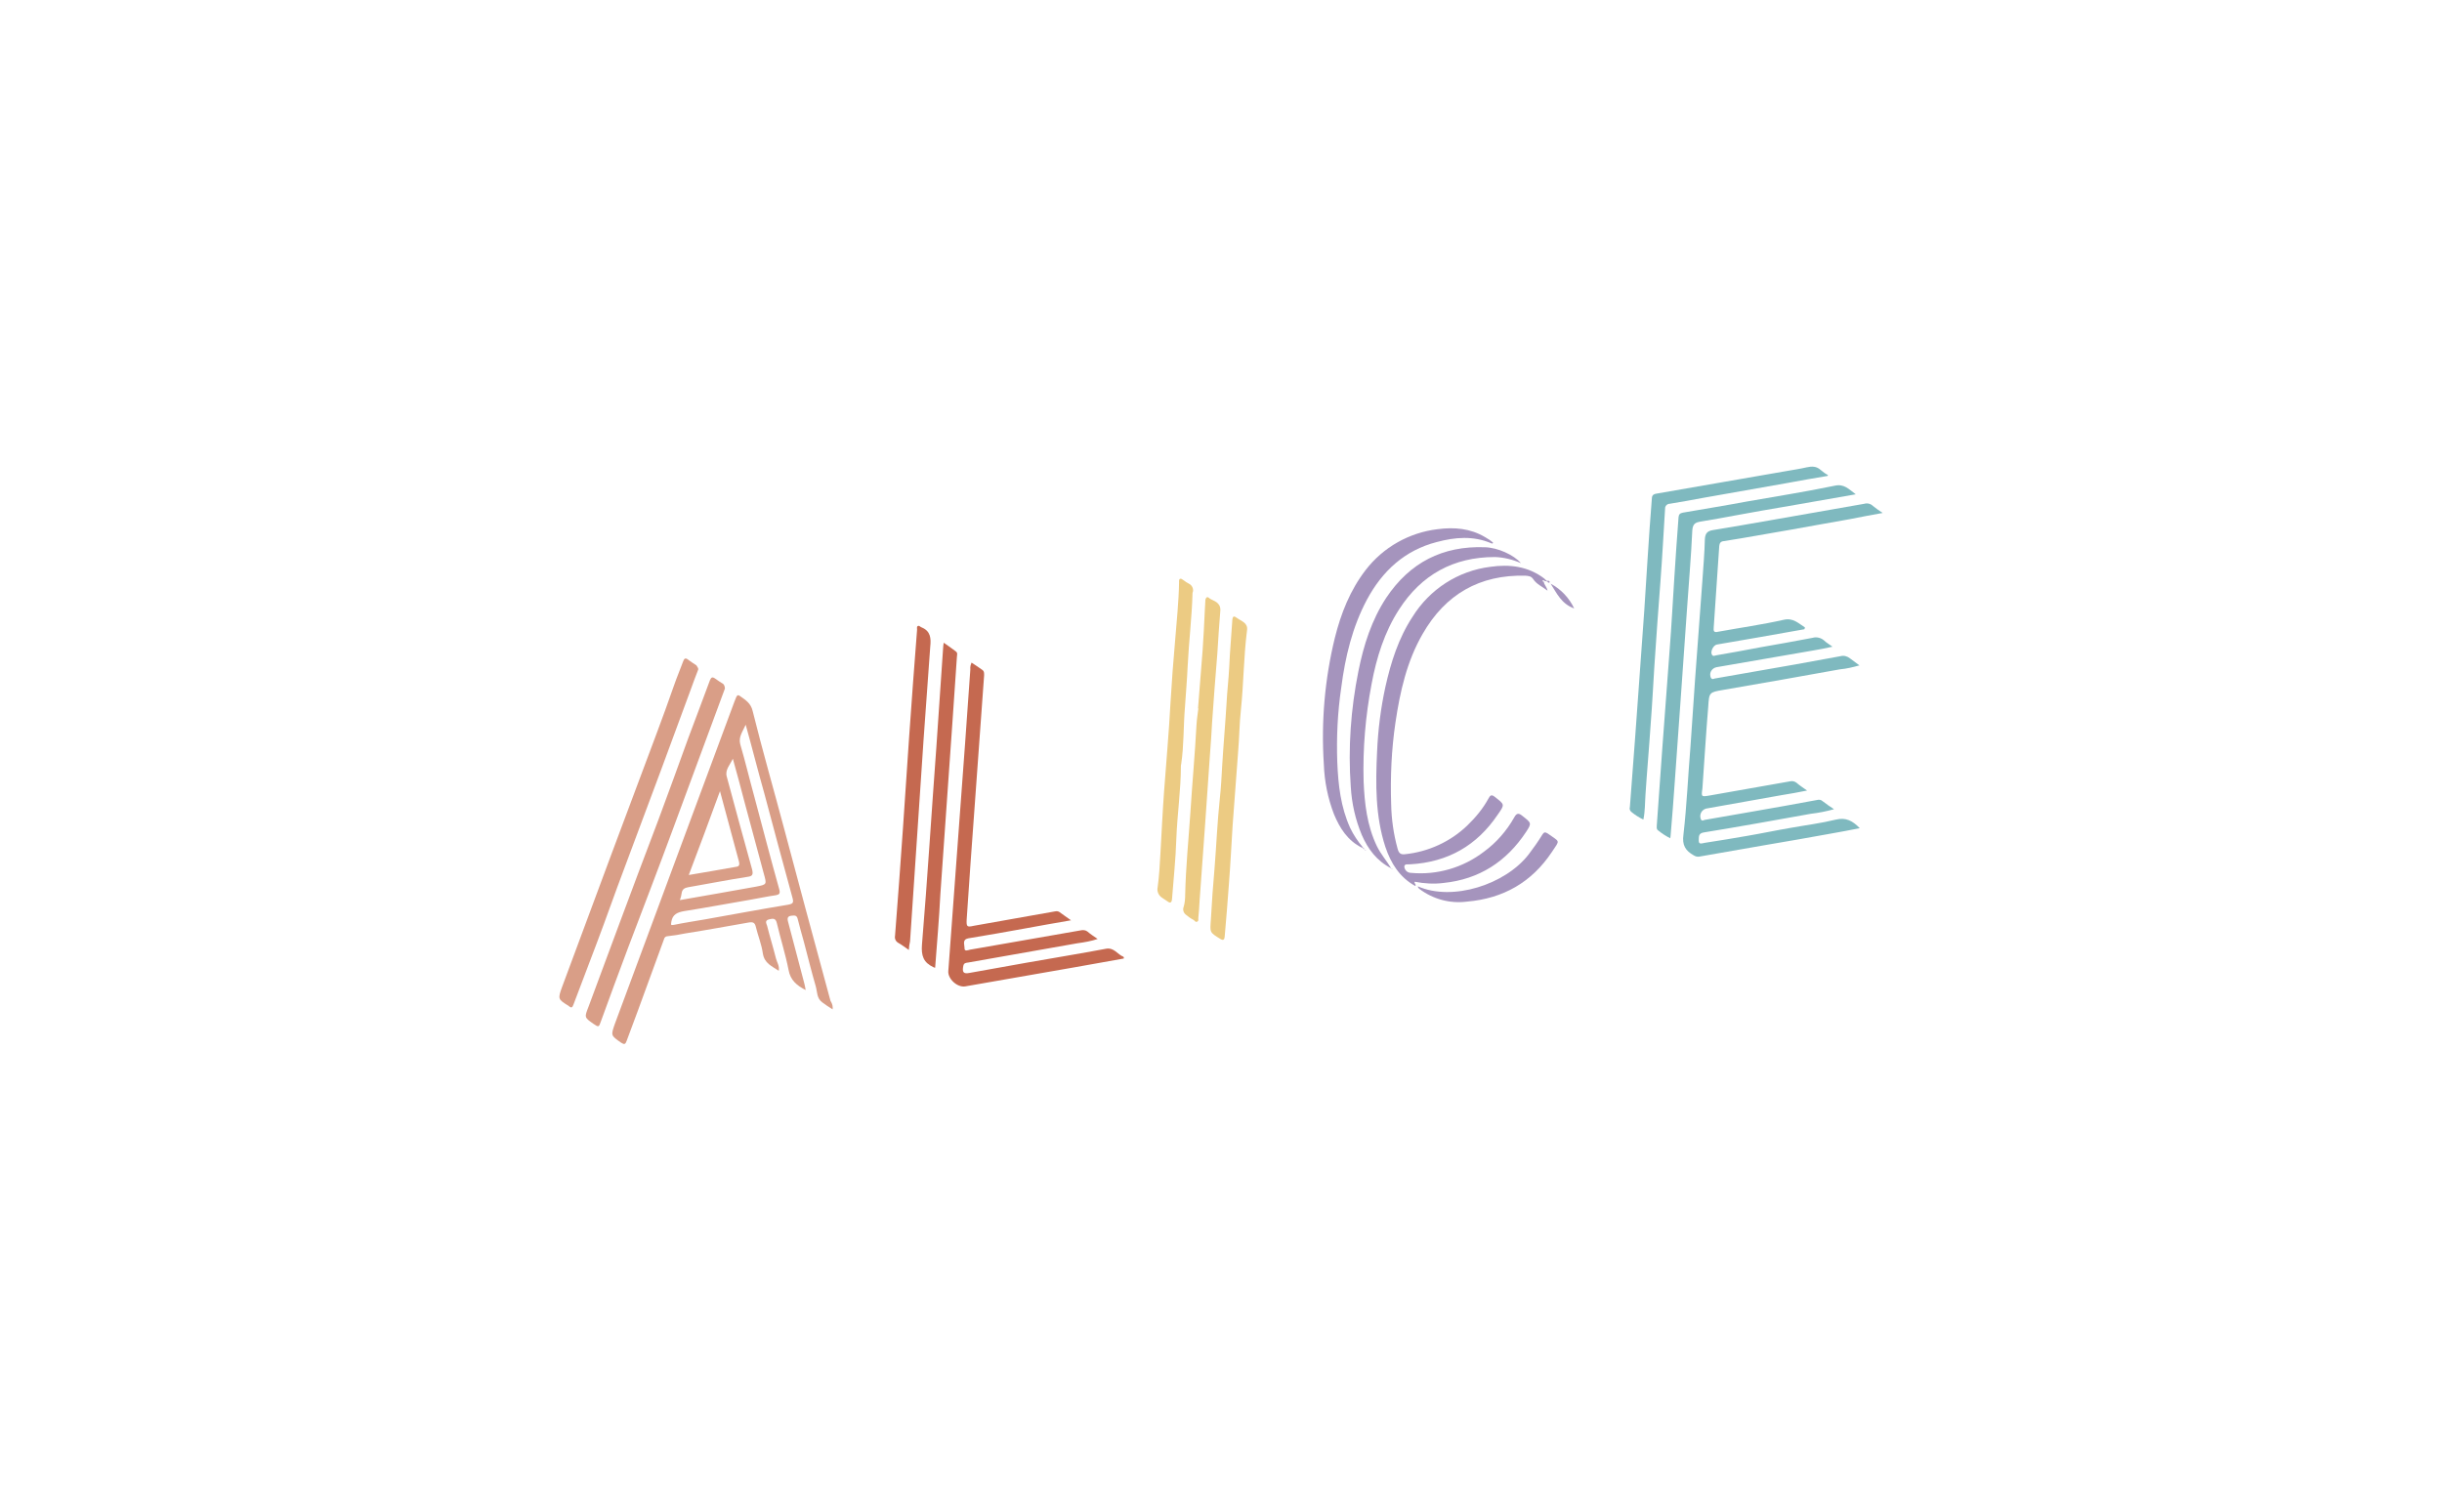
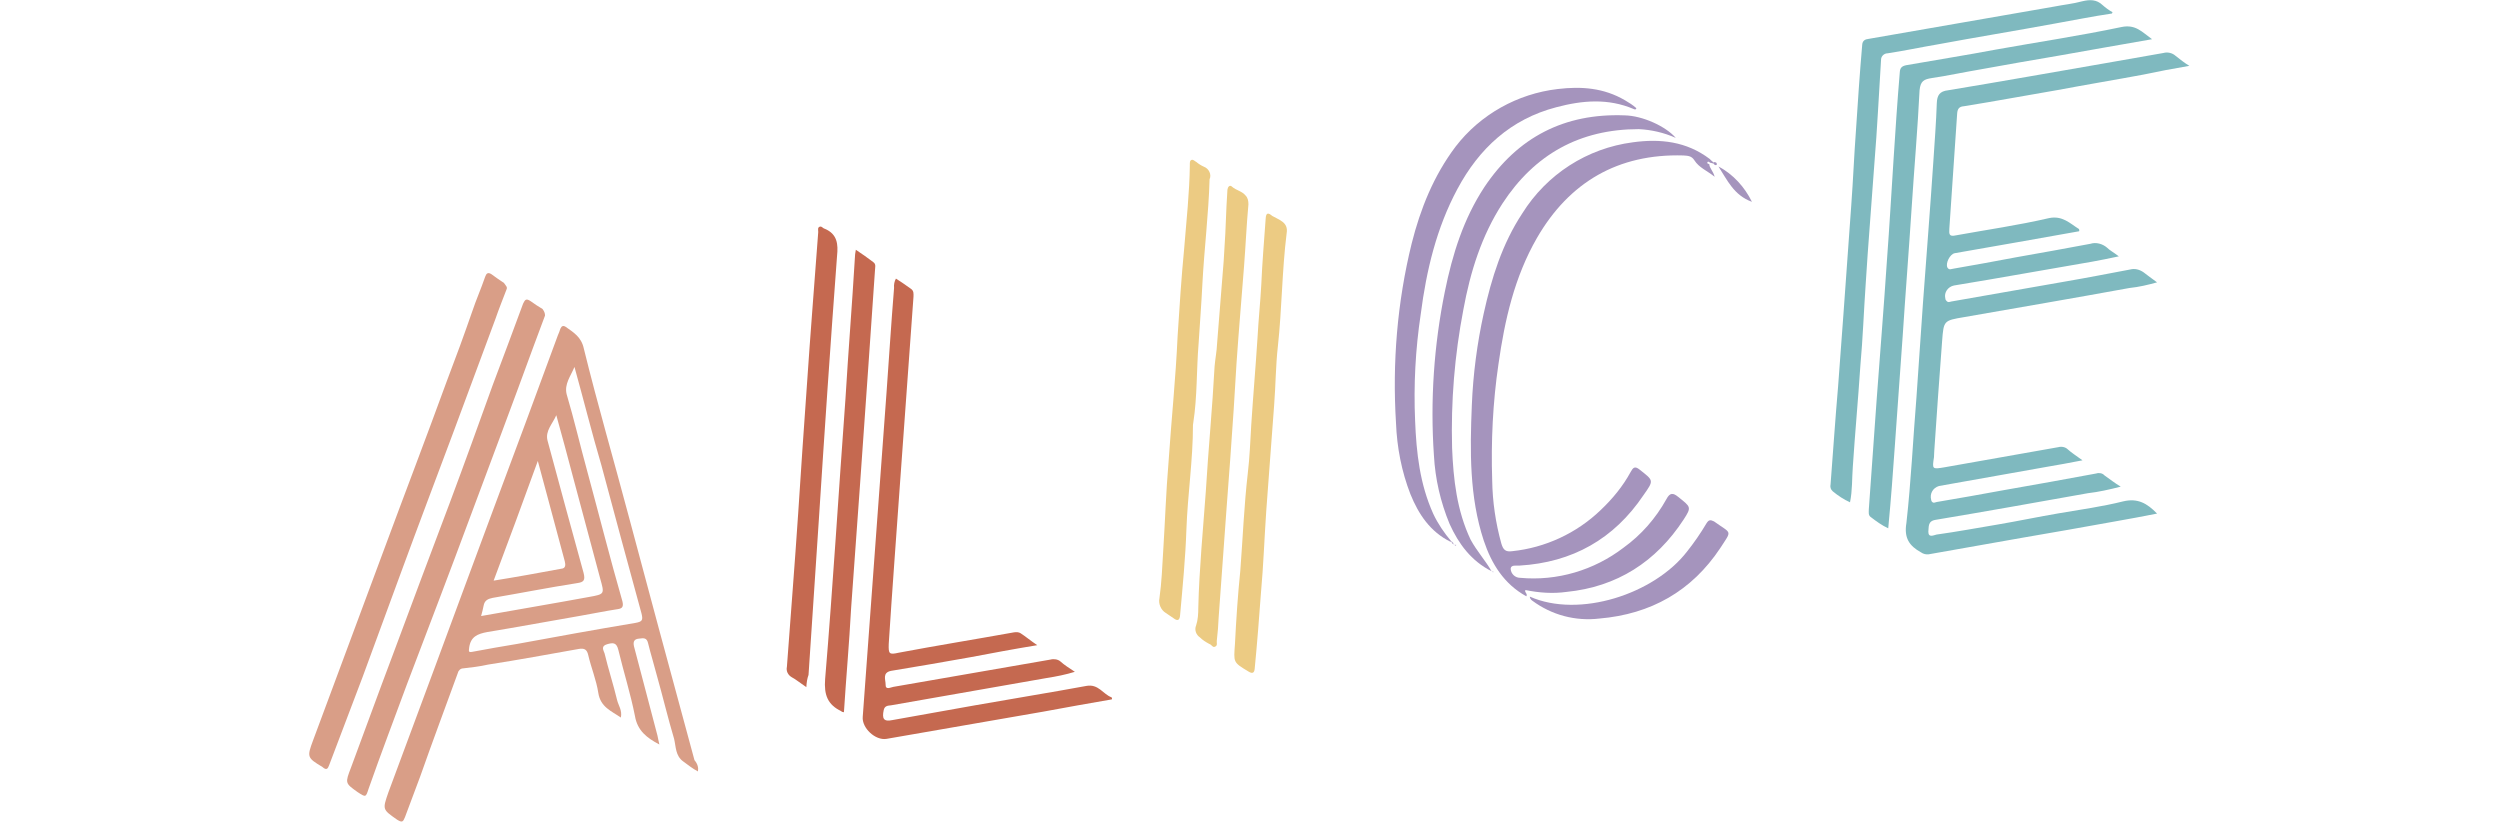
- <svg xmlns="http://www.w3.org/2000/svg" version="1.1" id="Layer_1" x="0px" y="0px" viewBox="0 0 797.9 494" style="enable-background:new 0 0 797.9 494;" xml:space="preserve">
+ <svg xmlns="http://www.w3.org/2000/svg" version="1.1" id="Layer_1" x="0px" y="0px" viewBox="0 0 797.9 262.2" style="enable-background:new 0 0 797.9 262.2;" xml:space="preserve">
  <style type="text/css">
	.st0{fill:#D99E87;}
	.st1{fill:#7FB9BF;}
	.st2{fill:#C56950;}
	.st3{fill:#A594BD;}
	.st4{fill:#ECCB83;}
</style>
  <g transform="translate(-24.951 -111.385)">
-     <path class="st0" d="M297,441.2c-1.2-0.7-2.3-1.5-3.4-2.3c-1.8-1.3-1.6-3.4-2.1-5.2c-1.4-4.8-2.6-9.7-3.9-14.6   c-0.7-2.5-1.4-5-2-7.4c-0.3-1.3-1-1.2-2-1.1c-1.1,0.1-1.5,0.6-1.2,1.8c1.8,6.8,3.6,13.6,5.4,20.5c0.1,0.6,0.3,1.2,0.4,2   c-2.9-1.5-5-3.2-5.6-6.6c-1-5.1-2.6-10.1-3.8-15.2c-0.4-1.8-1.3-1.6-2.6-1.3c-1.5,0.4-0.8,1.4-0.6,2.1c0.9,3.6,2,7.1,2.9,10.7   c0.3,1.2,1.2,2.4,0.9,4c-2.2-1.5-4.7-2.4-5.2-5.7c-0.4-2.9-1.6-5.8-2.3-8.7c-0.3-1.3-0.9-1.6-2.2-1.4c-6.9,1.2-13.9,2.5-20.9,3.6   c-1.9,0.4-3.8,0.7-5.7,0.9c-0.6,0-1.1,0.4-1.2,1c-2.9,7.9-5.8,15.8-8.7,23.8l-3.5,9.4c-0.4,1.1-0.7,1.3-1.8,0.6   c-3.4-2.4-3.4-2.3-2-6.3c3.6-9.7,7.2-19.4,10.8-29.1c4.4-11.9,8.8-23.7,13.2-35.6c5-13.5,10-26.9,15-40.4c0.2-0.5,0.4-1,0.6-1.5   c0.3-0.7,0.7-0.8,1.2-0.4c1.8,1.3,3.6,2.3,4.2,5c3.2,12.9,6.9,25.7,10.3,38.5c2.3,8.6,4.6,17.2,6.9,25.8   c2.7,10.1,5.5,20.2,8.2,30.3C297,439.5,297.1,440.4,297,441.2z M268.6,348.2c-0.9,2.1-2.4,3.9-1.8,6.3c1.7,5.8,3.1,11.7,4.7,17.5   c2.7,10.1,5.3,20.1,8.1,30.1c0.3,1.2,0,1.6-1.1,1.8c-2.8,0.4-5.6,1-8.5,1.5c-7.1,1.2-14.4,2.6-21.5,3.7c-2.3,0.4-3.8,1.1-4.2,3.5   c-0.1,0.9-0.3,1.2,0.8,1c3.4-0.7,6.8-1.2,10.2-1.8c9-1.6,18.1-3.3,27.2-4.8c1.6-0.3,1.8-0.7,1.4-2.2c-3.1-11.4-6.2-22.7-9.2-34.1   C272.6,363.3,270.7,355.7,268.6,348.2z M247.1,405.5c8.5-1.5,16.7-2.9,24.9-4.4c3.6-0.7,3.5-0.7,2.5-4.3   c-2.1-7.8-4.2-15.6-6.3-23.4c-1.2-4.7-2.5-9.4-3.8-14.1c-0.9,2-2.6,3.6-2,5.8c2.7,10.1,5.5,20.3,8.3,30.4c0.4,1.7,0.1,2.2-1.5,2.4   c-6.5,1-13,2.3-19.4,3.4c-1.1,0.2-1.9,0.6-2.1,1.8C247.6,403.9,247.4,404.7,247.1,405.5z M250,397.3c5.4-0.9,10.5-1.8,15.6-2.7   c1-0.1,1-0.9,0.8-1.7l-1.3-4.8c-1.6-6-3.2-11.9-4.9-18.2C256.8,379.2,253.5,388.1,250,397.3z" />
-     <path class="st1" d="M614.5,317c-9.6,1.7-19.1,3.4-28.6,5c-1.1,0.2-2.2,2.3-1.6,3.3c0.4,0.7,0.9,0.3,1.5,0.2   c4.7-0.8,9.6-1.7,14.3-2.6c5.7-1,11.4-2,17.1-3.1c1.3-0.4,2.8,0,3.8,0.9c0.7,0.7,1.5,1.1,2.7,2c-2.3,0.5-4.2,0.9-6.1,1.2   c-10.6,1.8-21.2,3.7-31.8,5.5c-1.4,0.3-2.3,1.6-2,2.9c0,0.2,0.1,0.4,0.2,0.6c0.4,0.6,0.8,0.3,1.2,0.2c8.7-1.5,17.6-3.1,26.3-4.6   c5-0.9,9.8-1.8,14.8-2.7c1.1-0.3,2.2,0,3.1,0.7c0.9,0.7,1.9,1.4,3.1,2.3c-2.1,0.6-4.2,1.1-6.4,1.3c-12.6,2.3-25.3,4.5-38,6.7   c-4.7,0.8-4.7,0.8-5,5.5c-0.7,8.4-1.2,16.8-1.8,25.2c0,0.5-0.1,0.9-0.1,1.5c-0.4,2.8-0.4,2.8,2.5,2.3c8.7-1.5,17.4-3.1,26.1-4.6   c0.8-0.2,1.6,0,2.2,0.5c0.9,0.8,2,1.5,3.4,2.5c-3,0.6-5.7,1.1-8.3,1.5l-24.7,4.4c-1.4,0.4-2.2,1.8-1.8,3.2c0,0.1,0.1,0.2,0.1,0.3   c0.4,0.7,0.8,0.3,1.2,0.2c5.2-0.9,10.4-1.8,15.5-2.7c7.1-1.2,14.1-2.5,21.2-3.8c0.7-0.2,1.4-0.1,1.9,0.4c1.2,0.9,2.3,1.7,3.7,2.6   c-2.5,0.7-5,1.2-7.6,1.5c-11.7,2.1-23.3,4.2-35,6.1c-1.9,0.3-1.5,1.7-1.6,2.7c0,1.4,1.2,0.8,1.9,0.7c4.7-0.7,9.3-1.5,14-2.3   s9.4-1.8,14.1-2.6c5-0.9,9.9-1.5,14.8-2.7c3.3-0.8,5.5,0.4,7.8,2.8c-3.3,0.7-6.4,1.2-9.6,1.8c-7.2,1.3-14.5,2.6-21.7,3.8l-21.2,3.7   c-0.6,0.1-1.2-0.1-1.7-0.4c-2.7-1.5-3.9-3.3-3.4-6.8c1.1-9.6,1.5-19.2,2.3-28.8c0.5-7.3,1-14.6,1.5-21.9   c0.8-10.8,1.6-21.6,2.4-32.4c0.3-4.4,0.7-9,0.8-13.4c0.1-1.8,0.7-2.7,2.6-3c12.2-2,24.3-4.2,36.4-6.3c4.4-0.8,8.7-1.5,13.1-2.3   c1-0.3,2.1,0,2.8,0.7c1,0.8,2.1,1.6,3.2,2.3c-3.8,0.7-7.2,1.3-10.6,2c-6.6,1.2-13.1,2.3-19.6,3.5c-7.2,1.2-14.5,2.6-21.7,3.7   c-1.1,0.1-1.4,0.7-1.5,1.6c-0.6,8.8-1.2,17.6-1.8,26.5c-0.1,1.2-0.1,1.9,1.5,1.5c7.1-1.3,14.3-2.3,21.4-3.9   c3.1-0.7,4.8,1.2,6.9,2.5C614.6,316.8,614.6,316.9,614.5,317z" />
-     <path class="st2" d="M392.1,424.6c-5.2,0.9-10.5,1.9-15.7,2.8c-12,2.1-24.1,4.2-36.1,6.3c-2.6,0.4-5.7-2.5-5.5-5l5.5-74.6   c0.6-8,1.1-16,1.7-24c-0.1-0.8,0.1-1.5,0.4-2.2c1.2,0.8,2.3,1.5,3.4,2.3c0.8,0.5,0.7,1.2,0.7,1.9l-3.1,42.9   c-0.9,12.3-1.8,24.6-2.6,36.9c-0.1,2.3,0.1,2.5,2.3,2c8.8-1.6,17.7-3.1,26.5-4.7c0.5-0.1,1.1-0.1,1.5,0.2c1.2,0.8,2.3,1.7,3.8,2.7   c-5.3,0.9-10.3,1.8-15.2,2.7c-6.1,1.1-12.2,2.2-18.4,3.2c-2,0.4-1.2,2-1.2,3.1c-0.1,1.4,1.2,0.7,1.8,0.6l36.1-6.3   c0.8-0.2,1.7-0.1,2.3,0.4c0.9,0.8,2,1.5,3.3,2.4c-2.1,0.7-4.3,1.1-6.6,1.4c-11.9,2.1-23.8,4.2-35.7,6.3c-0.7,0.1-1.4,0.1-1.6,1.1   c-0.4,2,0,2.7,2,2.3c6.3-1.1,12.7-2.3,19-3.4c8.5-1.5,17.1-2.9,25.6-4.5c2.7-0.5,3.8,1.9,5.7,2.6   C392.2,424.2,392.2,424.4,392.1,424.6z" />
-     <path class="st3" d="M530.5,301.4l-0.9-0.2c-0.1-0.1-0.4-0.4-0.6-0.1c-0.2,0.3,0.2,0.3,0.4,0.4c0,0.9,0.9,1.5,1.2,2.9   c-1.8-1.4-3.6-2.1-4.7-3.8c-0.7-1-1.5-1-2.5-1.1c-15-0.4-26.2,6.1-33.6,19c-5.2,9-7.4,18.9-8.9,29c-1.3,8.8-1.7,17.8-1.4,26.7   c0.1,4.9,0.8,9.8,2.1,14.5c0.4,1.5,1,2,2.5,1.8c7.6-0.8,14.8-4.1,20.3-9.4c2.7-2.6,5.1-5.5,6.9-8.8c0.5-0.9,0.9-1.5,2.1-0.5   c3.2,2.5,3.3,2.4,0.9,5.8c-6.8,10.1-16.3,15.5-28.5,16.2c-0.7,0.1-2-0.3-2,0.8c0.1,1.1,1,2,2.2,2c8.5,0.8,17-1.7,23.8-6.9   c4.1-3,7.4-6.8,9.9-11.2c0.8-1.5,1.5-1.5,2.7-0.5c2.9,2.3,3.1,2.3,1.2,5.2c-6.4,9.7-15.3,15.5-27,16.7c-3.1,0.4-6.3,0.2-9.4-0.4   c-0.3,0.6,0.6,0.8,0.2,1.4c-5.1-2.8-8-7.4-9.8-12.8c-3.3-10.1-3.2-20.6-2.7-31.1c0.3-7.1,1.2-14.2,2.7-21.1c1.8-8.1,4.3-16,8.9-23   c5.6-9,14.9-15,25.4-16.3c6.3-0.9,12.3-0.2,17.6,3.8c0.3,0.3,0.6,0.6,0.9,0.8C530.6,301.2,530.5,301.3,530.5,301.4z" />
-     <path class="st1" d="M622.1,266.9c-4.4,0.7-8.7,1.5-13.1,2.3c-9,1.6-18.2,3.2-27.2,4.8c-3.8,0.7-7.5,1.4-11.3,2   c-0.8,0-1.5,0.7-1.5,1.5v0.1c-0.5,7.9-0.9,15.7-1.5,23.6c-0.7,9.3-1.4,18.6-2,27.9c-0.4,6.3-0.7,12.5-1.2,18.8   c-0.5,7.7-1.2,15.4-1.7,23.1c-0.2,2.7-0.1,5.4-0.7,8.2c-1.4-0.7-2.7-1.5-3.9-2.5c-0.5-0.4-0.7-1-0.5-1.6c0.6-7.5,1.1-15,1.7-22.5   c0.4-5.5,0.8-11.1,1.2-16.6c0.6-8.4,1.2-16.7,1.8-25.1c0.4-5.8,0.7-11.4,1.1-17.2c0.4-6.6,0.9-13.1,1.4-19.7   c0.1-0.9,0.7-1.2,1.4-1.3c14.2-2.5,28.4-4.9,42.6-7.4c2.2-0.4,4.4-0.7,6.5-1.2c1.8-0.4,3.3-0.4,4.7,0.9c0.7,0.6,1.5,1.2,2.3,1.6   C622.2,266.7,622.2,266.8,622.1,266.9z" />
-     <path class="st1" d="M631.3,272.9c-7.6,1.3-14.7,2.6-21.7,3.8c-5.9,1-11.7,2-17.6,3.1c-3.8,0.7-7.5,1.4-11.3,2   c-1.8,0.3-2.6,0.7-2.8,2.8c-0.4,8.9-1.2,17.8-1.8,26.7c-0.7,10-1.4,19.9-2.1,29.9c-0.6,8.4-1.2,16.8-1.8,25.2   c-0.4,6.1-0.9,12-1.4,18.1c0,0.3-0.1,0.5-0.1,0.8c-1.4-0.7-2.8-1.6-4-2.6c-0.6-0.4-0.4-1.1-0.4-1.7c0.6-8.4,1.2-16.8,1.8-25.2   c0.8-10.7,1.6-21.4,2.4-32.2c0.6-7.7,1-15.4,1.5-23.1c0.4-6.7,0.9-13.3,1.4-20.1c0.1-0.9,0.4-1.3,1.4-1.5   c6.9-1.2,13.8-2.3,20.7-3.6c9.6-1.7,19.3-3.2,28.9-5.2C627.5,269.4,629,271.2,631.3,272.9z" />
-     <path class="st0" d="M261.8,336.4c-0.9,2.4-1.8,4.8-2.7,7.3c-4.7,12.8-9.5,25.6-14.2,38.4c-4.8,13-9.8,26-14.7,38.9   c-3,8-6,16.1-8.9,24.1c-0.7,2-0.7,2-2.5,0.8c-3-2.1-2.9-2.1-1.5-5.7c3.2-8.5,6.3-17.1,9.5-25.6c4.4-11.8,8.8-23.6,13.3-35.4   c3.3-8.9,6.6-17.9,9.8-26.8c2.3-6.2,4.7-12.4,7-18.7c0.4-0.9,0.7-1.3,1.7-0.6c0.9,0.7,1.8,1.2,2.7,1.8   C261.7,335.4,261.8,335.9,261.8,336.4z" />
-     <path class="st0" d="M253,330.4c-0.8,2.1-1.7,4.4-2.5,6.7l-9.6,26c-4,10.8-8.1,21.6-12.1,32.4c-3,7.9-5.8,16-8.8,23.9l-7.7,20.3   c-0.3,0.8-0.6,1.2-1.4,0.5c-0.1-0.1-0.1-0.1-0.1-0.1c-3.6-2.2-3.6-2.3-2.2-6.2c5.4-14.5,10.8-29,16.2-43.6c4.8-13,9.8-26,14.6-39   c2-5.3,3.9-10.6,5.8-16c0.9-2.6,2-5.2,3-7.9c0.3-0.8,0.7-1.1,1.4-0.6c0.9,0.7,2,1.4,2.9,2C252.9,329.5,253.3,329.8,253,330.4z" />
-     <path class="st3" d="M470,388.4c-4.7-2.3-7.3-6.4-9.2-11c-2-5.2-3.1-10.7-3.3-16.3c-0.9-13.9,0.3-27.8,3.6-41.3   c2-8,5-15.6,10.1-22.2c5.7-7.4,14.2-12.2,23.5-13.3c5.4-0.7,10.6-0.3,15.5,2.6c0.9,0.5,1.8,1.1,2.6,1.8c-0.1,0.4-0.4,0.3-0.6,0.2   c-5.9-2.5-11.8-2-17.8-0.4c-10.5,2.7-17.8,9.5-22.8,18.8c-4.8,9-7.1,18.7-8.4,28.7c-1.2,8.1-1.6,16.3-1.3,24.5   c0.3,7.3,1.1,14.6,4.2,21.4c1.1,2.3,2.5,4.4,4.1,6.3C470.2,388.3,470.1,388.3,470,388.4z" />
-     <path class="st3" d="M479.5,395.1c-4.7-2.4-7.6-6.3-9.6-10.9c-2.1-5-3.3-10.4-3.6-15.8c-0.9-12.6,0-25.3,2.5-37.7   c1.7-8.5,4.3-16.7,9.1-24c7.7-11.5,18.4-17,32.2-16.5c4.2,0.1,9.5,2.5,11.8,5.2c-2.7-1.2-5.6-1.9-8.5-2c-13.6,0-24,5.8-31.3,17.1   c-4.8,7.4-7.4,15.8-9,24.4c-2,10.5-2.9,21.1-2.6,31.8c0.3,7.2,1.1,14.4,4.3,21.1C476.1,390.5,478,392.6,479.5,395.1L479.5,395.1z" />
-     <path class="st4" d="M416.4,342.8c0.5-6.3,1-12.6,1.5-19c0.3-4.2,0.5-8.5,0.7-12.7l0.2-3.7c0.1-0.6,0.5-1.2,1.1-0.7   c0.9,0.8,2.3,1,3.1,2c0.5,0.5,0.7,1.2,0.7,2c-0.4,4.7-0.7,9.6-1,14.3c-0.6,7.4-1.2,14.9-1.7,22.3c-0.2,3.5-0.4,7-0.7,10.6   c-0.5,7.7-1.1,15.4-1.6,23c-0.6,8.3-1.2,16.6-1.8,24.9c-0.1,1.8-0.2,3.6-0.4,5.4c-0.1,0.4,0.2,1-0.3,1.3c-0.7,0.4-0.9-0.4-1.4-0.6   c-0.8-0.4-1.5-0.9-2.2-1.5c-0.9-0.6-1.3-1.7-0.9-2.7c0.4-1.3,0.5-2.7,0.5-4.1c0.2-8.9,1.1-17.8,1.7-26.7c0.6-9.6,1.5-19.2,2-28.7   c0.1-1.8,0.4-3.6,0.6-5.3C416.5,342.9,416.4,342.9,416.4,342.8C416.4,342.9,416.4,342.9,416.4,342.8z" />
-     <path class="st2" d="M330.5,427.6c-0.4-0.1-0.5-0.1-0.6-0.2c-3.2-1.5-4-3.7-3.7-7.4c1.8-21.5,3.1-43,4.7-64.5   c0.7-10.8,1.5-21.5,2.2-32.3c0-0.5,0.1-1,0.2-1.8c1.5,1,2.7,1.9,3.9,2.8c0.8,0.5,0.4,1.3,0.4,2l-1.5,21.9   c-1.3,18.5-2.6,37-3.9,55.6C331.8,411.7,331.1,419.6,330.5,427.6z" />
-     <path class="st4" d="M414.6,305.1c-0.2,7.9-1.2,15.9-1.6,24.1c-0.2,4.5-0.6,9-0.9,13.6c-0.5,6.1-0.3,12.2-1.2,18.2   c0,0.1-0.1,0.4-0.1,0.5c0,8.1-1.2,16-1.5,24.1c-0.2,6.5-0.9,13-1.4,19.5c-0.1,1.3-0.6,1.5-1.5,0.8c-0.6-0.4-1.2-0.8-1.8-1.2   c-1.1-0.7-1.7-2.1-1.4-3.4c0.5-3.6,0.7-7.2,0.9-10.9c0.4-6.8,0.7-13.6,1.2-20.4c0.7-9.7,1.6-19.3,2.1-29c0.4-6.7,0.9-13.5,1.5-20.2   c0.5-6.3,1.2-12.8,1.3-19.1c0-0.4-0.1-1.1,0.4-1.2c0.4-0.1,0.7,0.3,1.1,0.5c0.5,0.4,1.1,0.8,1.7,1.1   C414.5,302.6,415.1,304,414.6,305.1z" />
-     <path class="st4" d="M432.4,317.4c-1.1,8.7-1.1,17.4-2,26c-0.5,4.5-0.5,9-0.9,13.6c-0.6,8-1.2,16-1.8,24.1   c-0.4,6.3-0.7,12.6-1.2,19c-0.4,5.8-0.9,11.5-1.4,17.4c-0.1,0.9-0.4,1.3-1.4,0.7c-3.6-2.2-3.4-2.1-3.1-6.4   c0.3-5.6,0.7-11.2,1.2-16.8c0.6-7.5,0.9-15,1.7-22.5c0.4-3.6,0.6-7.4,0.8-11.1c0.4-6.7,1-13.3,1.4-20c0.2-4.1,0.7-8.1,0.9-12.2   c0.2-5.1,0.7-10.1,1-15.2c0.1-1.4,0.6-1.4,1.5-0.7C430.6,314.4,432.8,314.9,432.4,317.4z" />
-     <path class="st2" d="M321.9,421.8c-1.3-0.9-2.3-1.7-3.4-2.3c-0.9-0.5-1.3-1.4-1.1-2.4c0.9-11.7,1.8-23.5,2.6-35.3   c0.7-9.8,1.3-19.8,2-29.6c0.8-11.7,1.7-23.4,2.6-35.1c0-0.4-0.2-1.1,0.4-1.2c0.4-0.1,0.7,0.4,1.1,0.5c2.9,1.2,3.1,3.5,2.8,6.3   c-1.5,20.2-2.9,40.4-4.2,60.6l-2.4,35.7C322.1,419.8,322,420.6,321.9,421.8z" />
-     <path class="st3" d="M488.2,401c11.4,5,28.6-0.6,36.2-10.4c1.6-2.1,3.1-4.2,4.5-6.5c0.5-0.8,0.9-0.9,1.7-0.4c4.1,3,4.2,1.9,1.4,6.1   c-6.6,9.9-15.9,15.2-27.8,16.2c-5.5,0.7-11-0.8-15.4-4.1C488.5,401.7,488.2,401.3,488.2,401z" />
-     <path class="st3" d="M539.3,310.2c-4.2-1.5-5.7-5-7.7-8.1C535,303.9,537.7,306.8,539.3,310.2z" />
-     <path class="st3" d="M530.7,301.1c0.3,0.1,0.6,0.1,0.6,0.5c0,0.1-0.1,0.2-0.2,0.2c-0.3,0-0.5-0.2-0.6-0.5L530.7,301.1z" />
-     <path class="st3" d="M522.4,295.4C522.5,295.4,522.5,295.4,522.4,295.4C522.5,295.4,522.5,295.5,522.4,295.4c0,0.1,0,0.1-0.1,0.1   C522.4,295.5,522.4,295.5,522.4,295.4z" />
-     <path class="st3" d="M470.9,389c0.1,0.1,0.3,0.1,0.4,0.1C471,389.4,471,389.2,470.9,389z" />
-     <path class="st3" d="M471.9,389.9l0.1,0.1L471.9,389.9L471.9,389.9z" />
-     <path class="st3" d="M479.5,395.1c0.1,0.1,0.3,0.1,0.4,0.1c-0.1,0.1-0.1,0.1-0.1,0.2C479.7,395.3,479.6,395.2,479.5,395.1z" />
-     <path class="st3" d="M513.4,289.2L513.4,289.2l0.1,0.1L513.4,289.2z" />
-     <path class="st3" d="M470.5,388.7c-0.1-0.1-0.3-0.2-0.4-0.3c0.1-0.1,0.1-0.1,0.2-0.1l0.4,0.4H470.5z" />
-     <path class="st3" d="M470.5,388.6c0.1,0.1,0.2,0.3,0.3,0.4l0,0c-0.1-0.1-0.3-0.2-0.4-0.3C470.4,388.7,470.5,388.7,470.5,388.6z" />
+     <path class="st0" d="M247.7,357.6c-1.7-0.9-3.2-2.1-4.7-3.2c-2.5-1.8-2.3-4.7-2.9-7.2c-2-6.7-3.6-13.5-5.5-20.2   c-0.9-3.5-2-7-2.8-10.3c-0.4-1.8-1.4-1.7-2.8-1.5c-1.5,0.1-2.1,0.8-1.7,2.5c2.5,9.4,5,18.9,7.5,28.5c0.1,0.8,0.4,1.7,0.6,2.8   c-4-2.1-7-4.4-7.8-9.1c-1.4-7.1-3.6-14-5.3-21.1c-0.6-2.5-1.8-2.3-3.6-1.8c-2.1,0.6-1.1,2-0.8,2.9c1.2,5,2.8,9.9,4,14.9   c0.4,1.7,1.7,3.3,1.2,5.6c-3-2.1-6.5-3.3-7.2-7.9c-0.6-4-2.3-8.1-3.2-12c-0.4-1.8-1.2-2.3-3-2c-9.6,1.7-19.3,3.5-29,5   c-2.6,0.6-5.3,0.9-7.9,1.2c-0.8,0-1.5,0.6-1.7,1.4c-4,11-8.1,21.9-12,33l-4.9,13.1c-0.6,1.5-0.9,1.8-2.5,0.8   c-4.7-3.3-4.7-3.2-2.8-8.7c5-13.5,10-26.9,15-40.4c6.1-16.6,12.2-32.9,18.3-49.4c7-18.7,13.9-37.3,20.8-56.1   c0.3-0.7,0.6-1.4,0.8-2.1c0.4-0.9,0.9-1.1,1.7-0.6c2.5,1.8,5,3.2,5.8,7c4.4,17.9,9.6,35.7,14.3,53.4c3.2,11.9,6.4,23.9,9.6,35.8   c3.8,14,7.6,28,11.4,42.1C247.7,355.3,247.9,356.5,247.7,357.6z M208.3,228.5c-1.2,2.9-3.3,5.5-2.5,8.7c2.4,8.1,4.3,16.3,6.5,24.3   c3.8,14,7.3,27.9,11.3,41.8c0.4,1.7,0,2.3-1.5,2.5c-3.9,0.6-7.8,1.4-11.8,2.1c-9.9,1.7-20,3.6-29.8,5.2c-3.2,0.6-5.3,1.5-5.8,4.9   c-0.1,1.2-0.4,1.7,1.1,1.4c4.7-0.9,9.4-1.7,14.2-2.5c12.5-2.3,25.1-4.6,37.7-6.7c2.3-0.4,2.5-0.9,2-3c-4.3-15.8-8.6-31.5-12.8-47.3   C213.8,249.4,211.2,238.9,208.3,228.5z M178.5,308c11.8-2.1,23.1-4,34.5-6.1c5-0.9,4.9-0.9,3.5-5.9c-2.9-10.8-5.8-21.6-8.7-32.5   c-1.7-6.5-3.5-13.1-5.3-19.6c-1.2,2.8-3.6,5-2.8,8.1c3.8,14,7.6,28.2,11.5,42.2c0.6,2.4,0.1,3-2.1,3.3c-9,1.4-18.1,3.2-26.9,4.7   c-1.5,0.3-2.6,0.8-2.9,2.5C179.1,305.8,178.8,306.9,178.5,308z M182.5,296.7c7.5-1.2,14.6-2.5,21.6-3.8c1.4-0.1,1.4-1.2,1.1-2.4   l-1.8-6.7c-2.3-8.4-4.4-16.6-6.8-25.3C191.9,271.5,187.3,283.9,182.5,296.7z" />
+     <path class="st1" d="M688.5,185.2c-13.4,2.4-26.5,4.7-39.7,7c-1.5,0.3-3,3.2-2.3,4.6c0.6,0.9,1.2,0.4,2.1,0.3   c6.5-1.1,13.4-2.4,19.8-3.6c7.9-1.4,15.8-2.8,23.7-4.3c1.8-0.6,3.9,0,5.3,1.2c0.9,0.9,2.1,1.5,3.8,2.8c-3.2,0.7-5.8,1.2-8.5,1.7   c-14.7,2.5-29.4,5.2-44.1,7.6c-2,0.4-3.2,2.3-2.8,4c0,0.3,0.1,0.6,0.3,0.8c0.6,0.8,1.1,0.4,1.7,0.3c12-2.1,24.5-4.3,36.5-6.4   c7-1.2,13.6-2.5,20.5-3.8c1.5-0.4,3,0,4.3,0.9c1.2,0.9,2.6,2,4.3,3.2c-2.9,0.8-5.8,1.5-8.8,1.8c-17.5,3.2-35.1,6.2-52.8,9.3   c-6.5,1.1-6.5,1.1-7,7.6c-0.9,11.7-1.7,23.3-2.5,35c0,0.7-0.1,1.2-0.1,2.1c-0.6,3.9-0.6,3.9,3.5,3.2c12-2.1,24.2-4.3,36.2-6.4   c1.1-0.3,2.3,0,3,0.7c1.2,1.1,2.8,2.1,4.7,3.5c-4.1,0.8-7.9,1.5-11.5,2.1l-34.3,6.1c-2,0.6-3,2.5-2.5,4.4c0,0.1,0.1,0.3,0.1,0.4   c0.6,0.9,1.1,0.4,1.7,0.3c7.2-1.2,14.4-2.5,21.5-3.8c9.9-1.7,19.6-3.5,29.4-5.3c0.9-0.3,2-0.1,2.6,0.6c1.7,1.2,3.2,2.4,5.2,3.6   c-3.5,0.9-7,1.7-10.5,2.1c-16.3,2.9-32.4,5.8-48.6,8.5c-2.6,0.4-2.1,2.4-2.3,3.8c0,2,1.7,1.1,2.6,0.9c6.5-0.9,12.9-2.1,19.5-3.2   c6.5-1.1,13.1-2.5,19.6-3.6c7-1.2,13.7-2.1,20.5-3.8c4.6-1.1,7.6,0.6,10.8,3.9c-4.6,0.9-8.8,1.7-13.4,2.5   c-10,1.8-20.1,3.6-30.1,5.3l-29.4,5.2c-0.8,0.1-1.7-0.1-2.4-0.6c-3.8-2.1-5.5-4.6-4.7-9.4c1.5-13.4,2.1-26.6,3.2-40   c0.7-10.2,1.4-20.2,2.1-30.4c1.1-15,2.3-30,3.3-45c0.4-6.1,0.9-12.5,1.1-18.6c0.1-2.5,0.9-3.8,3.6-4.1c16.9-2.8,33.8-5.8,50.5-8.7   c6.1-1.1,12-2.1,18.2-3.2c1.4-0.4,2.9,0,3.9,0.9c1.4,1.1,2.9,2.3,4.4,3.2c-5.3,0.9-10,1.8-14.7,2.8c-9.1,1.7-18.2,3.2-27.2,4.9   c-10,1.7-20.1,3.6-30.1,5.2c-1.5,0.1-2,0.9-2.1,2.3c-0.8,12.2-1.7,24.5-2.5,36.8c-0.1,1.7-0.1,2.6,2.1,2.1   c9.9-1.8,19.8-3.2,29.7-5.5c4.3-0.9,6.7,1.7,9.6,3.5C688.6,184.9,688.6,185.1,688.5,185.2z" />
+     <path class="st2" d="M379.8,334.6c-7.2,1.2-14.6,2.6-21.8,3.9c-16.7,2.9-33.5,5.8-50.1,8.7c-3.6,0.6-7.9-3.5-7.6-7l7.6-103.6   c0.8-11.1,1.5-22.2,2.4-33.3c-0.1-1.1,0.1-2.1,0.6-3c1.7,1.1,3.2,2.1,4.7,3.2c1.1,0.7,0.9,1.7,0.9,2.6l-4.3,59.5   c-1.2,17.1-2.5,34.1-3.6,51.3c-0.1,3.2,0.1,3.5,3.2,2.8c12.2-2.3,24.6-4.3,36.8-6.5c0.7-0.1,1.5-0.1,2.1,0.3   c1.7,1.1,3.2,2.4,5.3,3.8c-7.3,1.2-14.3,2.5-21.1,3.8c-8.5,1.5-16.9,3-25.6,4.4c-2.8,0.6-1.7,2.8-1.7,4.3c-0.1,2,1.7,0.9,2.5,0.8   l50.1-8.7c1.1-0.3,2.4-0.1,3.2,0.6c1.2,1.1,2.8,2.1,4.6,3.3c-2.9,0.9-5.9,1.5-9.1,2c-16.6,2.9-33,5.8-49.6,8.7   c-0.9,0.1-2,0.1-2.3,1.5c-0.6,2.8,0,3.8,2.8,3.2c8.7-1.5,17.6-3.2,26.3-4.7c11.8-2.1,23.7-4,35.6-6.2c3.8-0.7,5.3,2.6,7.9,3.6   C379.9,334,379.9,334.3,379.8,334.6z" />
+     <path class="st3" d="M571.9,163.6l-1.2-0.3c-0.1-0.1-0.6-0.6-0.8-0.1c-0.3,0.4,0.3,0.4,0.6,0.6c0,1.2,1.2,2.1,1.7,4   c-2.5-2-5-2.9-6.5-5.3c-0.9-1.4-2.1-1.4-3.5-1.5c-20.8-0.6-36.4,8.5-46.7,26.3c-7.2,12.5-10.3,26.2-12.3,40.3   c-1.8,12.2-2.4,24.7-2,37.1c0.1,6.8,1.1,13.6,2.9,20.1c0.6,2.1,1.4,2.8,3.5,2.5c10.5-1.1,20.5-5.7,28.2-13.1   c3.8-3.6,7.1-7.6,9.6-12.2c0.7-1.2,1.2-2.1,2.9-0.7c4.4,3.5,4.6,3.3,1.2,8.1c-9.4,14-22.7,21.5-39.6,22.5c-0.9,0.1-2.8-0.4-2.8,1.1   c0.1,1.5,1.4,2.8,3,2.8c11.8,1.1,23.6-2.4,33-9.6c5.7-4.1,10.3-9.4,13.7-15.5c1.1-2.1,2.1-2.1,3.8-0.7c4,3.2,4.3,3.2,1.7,7.2   c-8.8,13.5-21.3,21.5-37.4,23.1c-4.3,0.6-8.7,0.3-13.1-0.6c-0.4,0.8,0.8,1.1,0.3,2c-7.1-3.9-11.1-10.3-13.6-17.8   c-4.6-14-4.4-28.6-3.8-43.2c0.4-9.9,1.7-19.8,3.8-29.3c2.5-11.3,5.9-22.2,12.3-31.9c7.8-12.5,20.7-20.8,35.3-22.7   c8.7-1.2,17.1-0.3,24.5,5.3c0.4,0.4,0.8,0.8,1.2,1.1C572.1,163.3,571.9,163.4,571.9,163.6z" />
+     <path class="st1" d="M699,115.7c-6.1,0.9-12,2.1-18.2,3.2c-12.5,2.3-25.3,4.4-37.7,6.7c-5.3,0.9-10.4,2-15.7,2.8   c-1.1,0-2.1,0.9-2.1,2.1v0.1c-0.7,11-1.2,21.8-2.1,32.7c-0.9,12.9-2,25.8-2.8,38.8c-0.6,8.7-0.9,17.3-1.7,26.1   c-0.7,10.7-1.7,21.4-2.4,32.1c-0.3,3.8-0.1,7.5-0.9,11.4c-2-0.9-3.8-2.1-5.5-3.5c-0.7-0.6-0.9-1.4-0.7-2.3   c0.8-10.4,1.5-20.8,2.4-31.2c0.6-7.6,1.1-15.4,1.7-23c0.8-11.7,1.7-23.1,2.5-34.8c0.6-8.1,0.9-15.8,1.5-23.9   c0.6-9.1,1.2-18.2,2-27.4c0.1-1.2,0.9-1.7,2-1.8c19.8-3.5,39.4-6.8,59.2-10.3c3-0.6,6.1-0.9,9-1.7c2.5-0.6,4.6-0.6,6.5,1.2   c0.9,0.8,2.1,1.7,3.2,2.3C699.1,115.4,699.1,115.5,699,115.7z" />
+     <path class="st1" d="M711.8,123.9c-10.5,1.8-20.4,3.6-30.1,5.3c-8.2,1.4-16.3,2.8-24.5,4.3c-5.3,0.9-10.4,2-15.7,2.8   c-2.5,0.4-3.6,0.9-3.9,3.9c-0.6,12.3-1.7,24.7-2.5,37.1c-0.9,13.9-2,27.7-2.9,41.5c-0.8,11.7-1.7,23.3-2.5,35   c-0.6,8.5-1.2,16.7-2,25.1c0,0.4-0.1,0.7-0.1,1.1c-2-0.9-3.9-2.3-5.6-3.6c-0.8-0.6-0.6-1.5-0.6-2.4c0.8-11.7,1.7-23.3,2.5-35   c1.1-14.9,2.3-29.7,3.3-44.7c0.8-10.7,1.4-21.4,2.1-32.1c0.6-9.3,1.2-18.4,2-27.9c0.1-1.2,0.6-1.8,2-2.1c9.6-1.7,19.2-3.2,28.7-5   c13.4-2.4,26.8-4.4,40.1-7.2C706.6,119.1,708.6,121.6,711.8,123.9z" />
+     <path class="st0" d="M198.9,212.1c-1.2,3.3-2.5,6.7-3.8,10.2c-6.5,17.8-13.2,35.6-19.8,53.3c-6.7,18.1-13.6,36.1-20.4,54   c-4.1,11.1-8.4,22.4-12.3,33.5c-0.9,2.8-0.9,2.8-3.5,1.1c-4.1-2.9-4-2.9-2.1-7.9c4.4-11.8,8.7-23.7,13.2-35.6   c6.1-16.4,12.2-32.7,18.4-49.1c4.6-12.3,9.1-24.8,13.6-37.3c3.2-8.6,6.5-17.2,9.7-26c0.6-1.2,0.9-1.8,2.4-0.8   c1.2,0.9,2.5,1.7,3.8,2.5C198.7,210.8,198.9,211.4,198.9,212.1z" />
+     <path class="st0" d="M186.6,203.8c-1.1,2.9-2.4,6.1-3.5,9.3l-13.4,36.1c-5.6,15-11.3,30-16.8,45c-4.1,11-8.1,22.2-12.2,33.2   L130,355.6c-0.4,1.1-0.8,1.7-2,0.7c-0.1-0.1-0.1-0.1-0.1-0.1c-5-3-5-3.2-3-8.6c7.5-20.1,15-40.3,22.5-60.5   c6.7-18.1,13.6-36.1,20.2-54.2c2.8-7.3,5.5-14.7,8.1-22.2c1.2-3.6,2.8-7.2,4.1-11c0.4-1.1,0.9-1.5,2-0.8c1.2,0.9,2.8,2,4,2.8   C186.4,202.6,187,203,186.6,203.8z" />
+     <path class="st3" d="M487.9,284.3c-6.5-3.2-10.2-8.8-12.8-15.2c-2.8-7.2-4.3-14.9-4.6-22.7c-1.2-19.3,0.4-38.6,5-57.3   c2.8-11.1,7-21.6,14-30.9c7.9-10.3,19.8-16.9,32.6-18.4c7.5-0.9,14.7-0.4,21.5,3.6c1.2,0.7,2.5,1.5,3.6,2.5   c-0.1,0.6-0.6,0.4-0.8,0.3c-8.2-3.5-16.4-2.8-24.7-0.6c-14.6,3.8-24.7,13.2-31.6,26.1c-6.7,12.5-9.9,26-11.7,39.9   c-1.7,11.3-2.3,22.7-1.8,34.1c0.4,10.2,1.5,20.2,5.8,29.7c1.5,3.2,3.5,6.1,5.7,8.7C488.1,284.2,488,284.2,487.9,284.3z" />
+     <path class="st3" d="M501,293.7c-6.5-3.3-10.5-8.7-13.4-15.1c-2.9-7-4.6-14.4-5-21.9c-1.2-17.5,0-35.1,3.5-52.3   c2.4-11.8,5.9-23.1,12.6-33.3c10.7-16,25.6-23.6,44.7-22.9c5.8,0.1,13.2,3.5,16.4,7.2c-3.8-1.7-7.8-2.6-11.8-2.8   c-18.9,0-33.3,8.1-43.5,23.7c-6.7,10.3-10.3,21.9-12.5,33.9c-2.8,14.6-4,29.3-3.6,44.1c0.4,10,1.5,20,5.9,29.3   C496.3,287.3,499,290.2,501,293.7L501,293.7z" />
+     <path class="st4" d="M413.4,221c0.7-8.7,1.4-17.5,2.1-26.3c0.4-5.8,0.7-11.8,0.9-17.6l0.3-5.2c0.1-0.8,0.7-1.7,1.5-0.9   c1.2,1.1,3.2,1.4,4.3,2.8c0.7,0.7,0.9,1.7,0.9,2.8c-0.6,6.5-0.9,13.4-1.4,19.8c-0.8,10.3-1.7,20.7-2.4,30.9   c-0.3,4.9-0.6,9.7-0.9,14.7c-0.7,10.7-1.5,21.4-2.3,31.9c-0.8,11.5-1.7,23-2.5,34.5c-0.1,2.5-0.3,5-0.6,7.5   c-0.1,0.6,0.3,1.4-0.4,1.8c-0.9,0.6-1.2-0.6-2-0.8c-1.1-0.6-2.1-1.2-3-2.1c-1.2-0.8-1.8-2.4-1.2-3.8c0.6-1.8,0.7-3.8,0.7-5.7   c0.3-12.3,1.5-24.7,2.4-37.1c0.8-13.4,2.1-26.6,2.8-39.9C412.8,225.9,413.3,223.5,413.4,221C413.6,221.1,413.4,221.1,413.4,221   C413.4,221.1,413.4,221.1,413.4,221z" />
+     <path class="st2" d="M294.3,338.7c-0.6-0.1-0.7-0.1-0.8-0.3c-4.4-2.1-5.6-5.2-5.2-10.3c2.5-29.8,4.3-59.7,6.5-89.6   c0.9-15,2.1-29.8,3-44.9c0-0.7,0.1-1.4,0.3-2.5c2.1,1.4,3.8,2.6,5.5,3.9c1.1,0.7,0.6,1.8,0.6,2.8l-2.1,30.4   c-1.8,25.7-3.6,51.4-5.5,77.2C296,316.7,295,327.6,294.3,338.7z" />
+     <path class="st4" d="M411,168.6c-0.3,11-1.7,22.1-2.3,33.5c-0.3,6.2-0.8,12.5-1.2,18.9c-0.7,8.5-0.4,16.9-1.7,25.3   c0,0.1-0.1,0.6-0.1,0.7c0,11.3-1.7,22.2-2.1,33.5c-0.3,9-1.2,18.1-2,27.1c-0.1,1.8-0.8,2.1-2.1,1.1c-0.8-0.6-1.7-1.1-2.5-1.7   c-1.5-0.9-2.4-2.9-2-4.7c0.7-5,0.9-10,1.2-15.1c0.6-9.4,0.9-18.9,1.7-28.3c0.9-13.5,2.3-26.8,2.9-40.3c0.6-9.3,1.2-18.7,2.1-28   c0.7-8.7,1.7-17.8,1.8-26.5c0-0.6-0.1-1.5,0.6-1.7c0.6-0.1,0.9,0.4,1.5,0.7c0.7,0.6,1.5,1.1,2.4,1.5   C410.8,165.2,411.7,167.1,411,168.6z" />
+     <path class="st4" d="M435.6,185.8c-1.5,12-1.5,24.2-2.8,36.1c-0.7,6.2-0.7,12.5-1.2,18.9c-0.8,11.1-1.7,22.2-2.5,33.5   c-0.6,8.7-0.9,17.5-1.7,26.3c-0.6,8.1-1.2,16-2,24.2c-0.1,1.2-0.6,1.8-2,0.9c-5-3-4.7-2.9-4.3-8.8c0.4-7.8,0.9-15.5,1.7-23.3   c0.8-10.4,1.2-20.8,2.4-31.2c0.6-5,0.8-10.3,1.1-15.4c0.6-9.3,1.4-18.4,2-27.8c0.3-5.7,0.9-11.3,1.2-16.9c0.3-7.1,0.9-14,1.4-21.1   c0.1-2,0.8-2,2.1-0.9C433.2,181.6,436.2,182.3,435.6,185.8z" />
+     <path class="st2" d="M282.3,330.7c-1.8-1.2-3.2-2.4-4.7-3.2c-1.2-0.7-1.8-2-1.5-3.3c1.2-16.3,2.5-32.6,3.6-49   c0.9-13.6,1.8-27.5,2.8-41.1c1.1-16.3,2.4-32.5,3.6-48.7c0-0.6-0.3-1.5,0.6-1.7c0.6-0.1,0.9,0.6,1.5,0.7c4,1.7,4.3,4.9,3.9,8.7   c-2.1,28-4,56.1-5.8,84.1l-3.3,49.6C282.6,327.9,282.4,329,282.3,330.7z" />
+     <path class="st3" d="M513.2,301.8c15.8,7,39.7-0.8,50.2-14.4c2.3-2.9,4.3-5.8,6.2-9c0.7-1.1,1.2-1.2,2.4-0.6c5.7,4.1,5.8,2.6,2,8.5   c-9.1,13.7-22.1,21.1-38.6,22.5c-7.6,0.9-15.2-1.1-21.4-5.7C513.5,302.8,513.2,302.2,513.2,301.8z" />
+     <path class="st3" d="M584.1,175.8c-5.8-2.1-7.9-7-10.7-11.3C578.1,167,581.8,171.1,584.1,175.8z" />
+     <path class="st3" d="M572.1,163.1c0.4,0.1,0.8,0.1,0.8,0.7c0,0.1-0.1,0.3-0.3,0.3c-0.4,0-0.7-0.3-0.8-0.7L572.1,163.1z" />
+     <path class="st3" d="M560.7,155.2C560.8,155.2,560.8,155.2,560.7,155.2C560.8,155.2,560.8,155.4,560.7,155.2   C560.7,155.3,560.7,155.3,560.7,155.2C560.7,155.4,560.7,155.4,560.7,155.2z" />
+     <path class="st3" d="M489.2,285.2c0.1,0.1,0.4,0.1,0.6,0.1C489.3,285.7,489.3,285.5,489.2,285.2z" />
+     <path class="st3" d="M490.5,286.4L490.5,286.4L490.5,286.4L490.5,286.4z" />
+     <path class="st3" d="M501,293.7c0.1,0.1,0.4,0.1,0.6,0.1c-0.1,0.1-0.1,0.1-0.1,0.3C501.3,293.9,501.2,293.7,501,293.7z" />
+     <path class="st3" d="M548.2,146.6L548.2,146.6L548.2,146.6L548.2,146.6z" />
+     <path class="st3" d="M488.6,284.7c-0.1-0.1-0.4-0.3-0.6-0.4c0.1-0.1,0.1-0.1,0.3-0.1l0.6,0.6L488.6,284.7L488.6,284.7z" />
+     <path class="st3" d="M488.6,284.6c0.1,0.1,0.3,0.4,0.4,0.6l0,0c-0.1-0.1-0.4-0.3-0.6-0.4C488.4,284.7,488.6,284.7,488.6,284.6z" />
  </g>
</svg>
